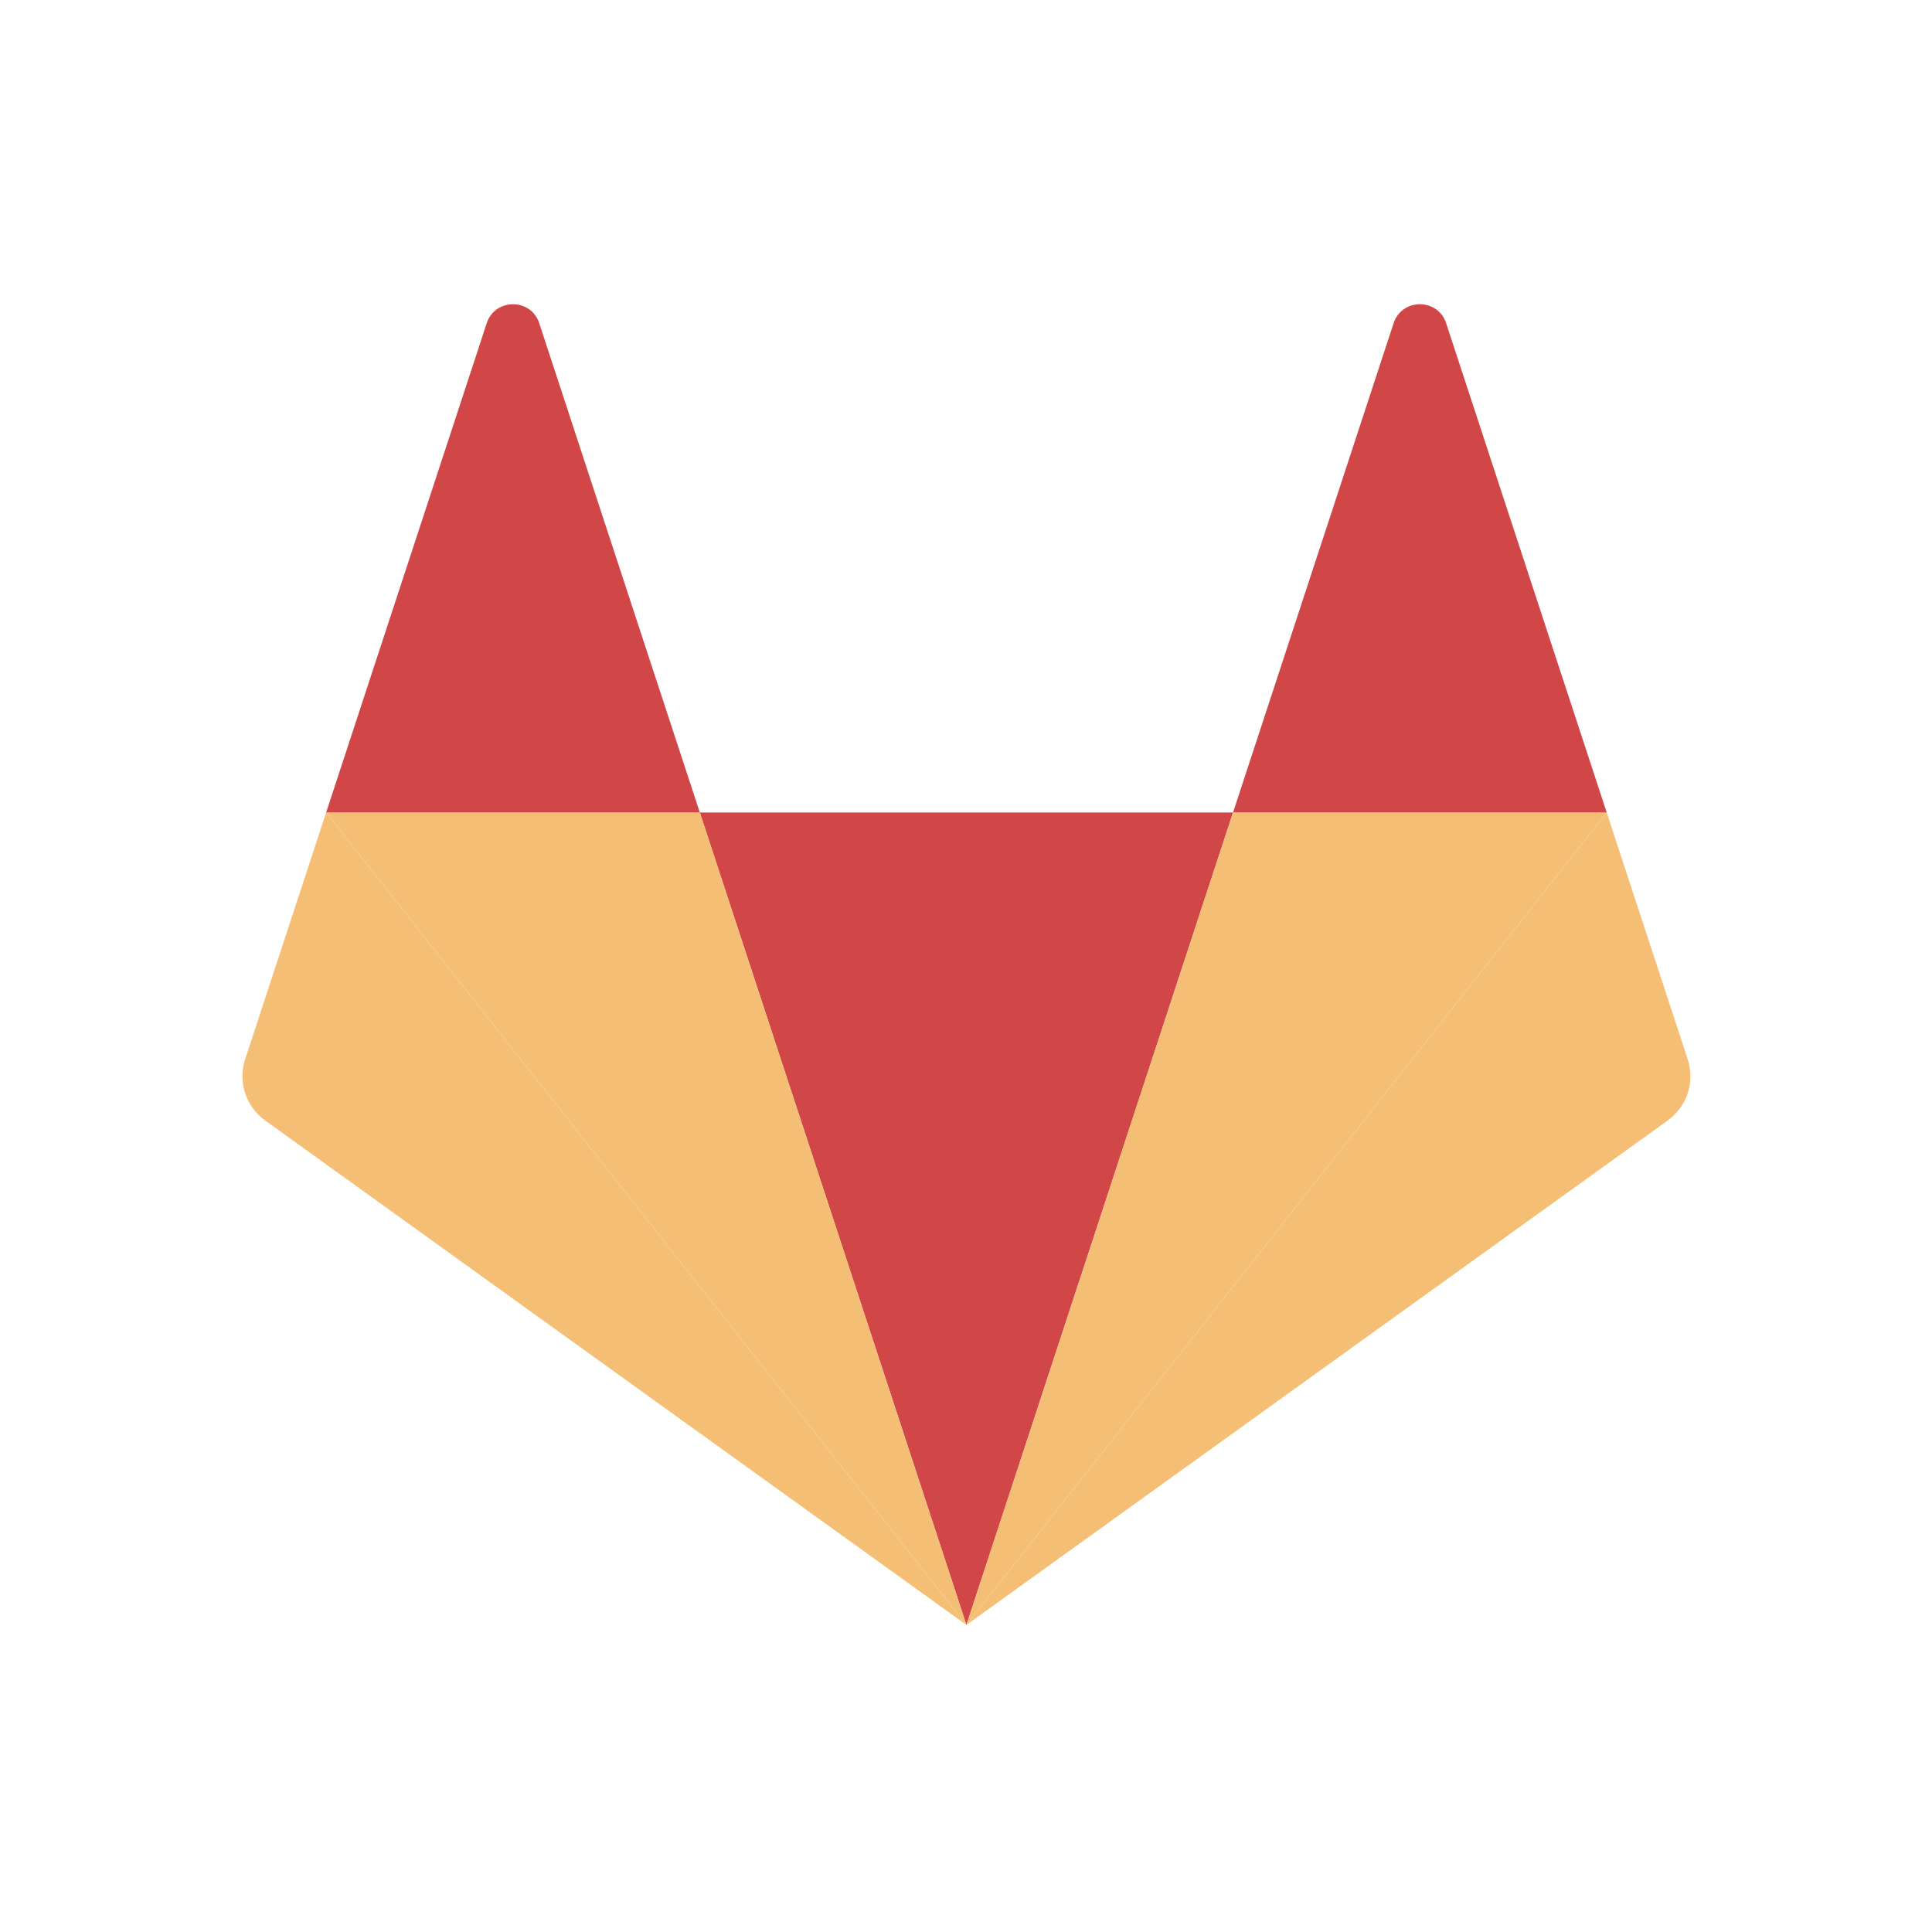
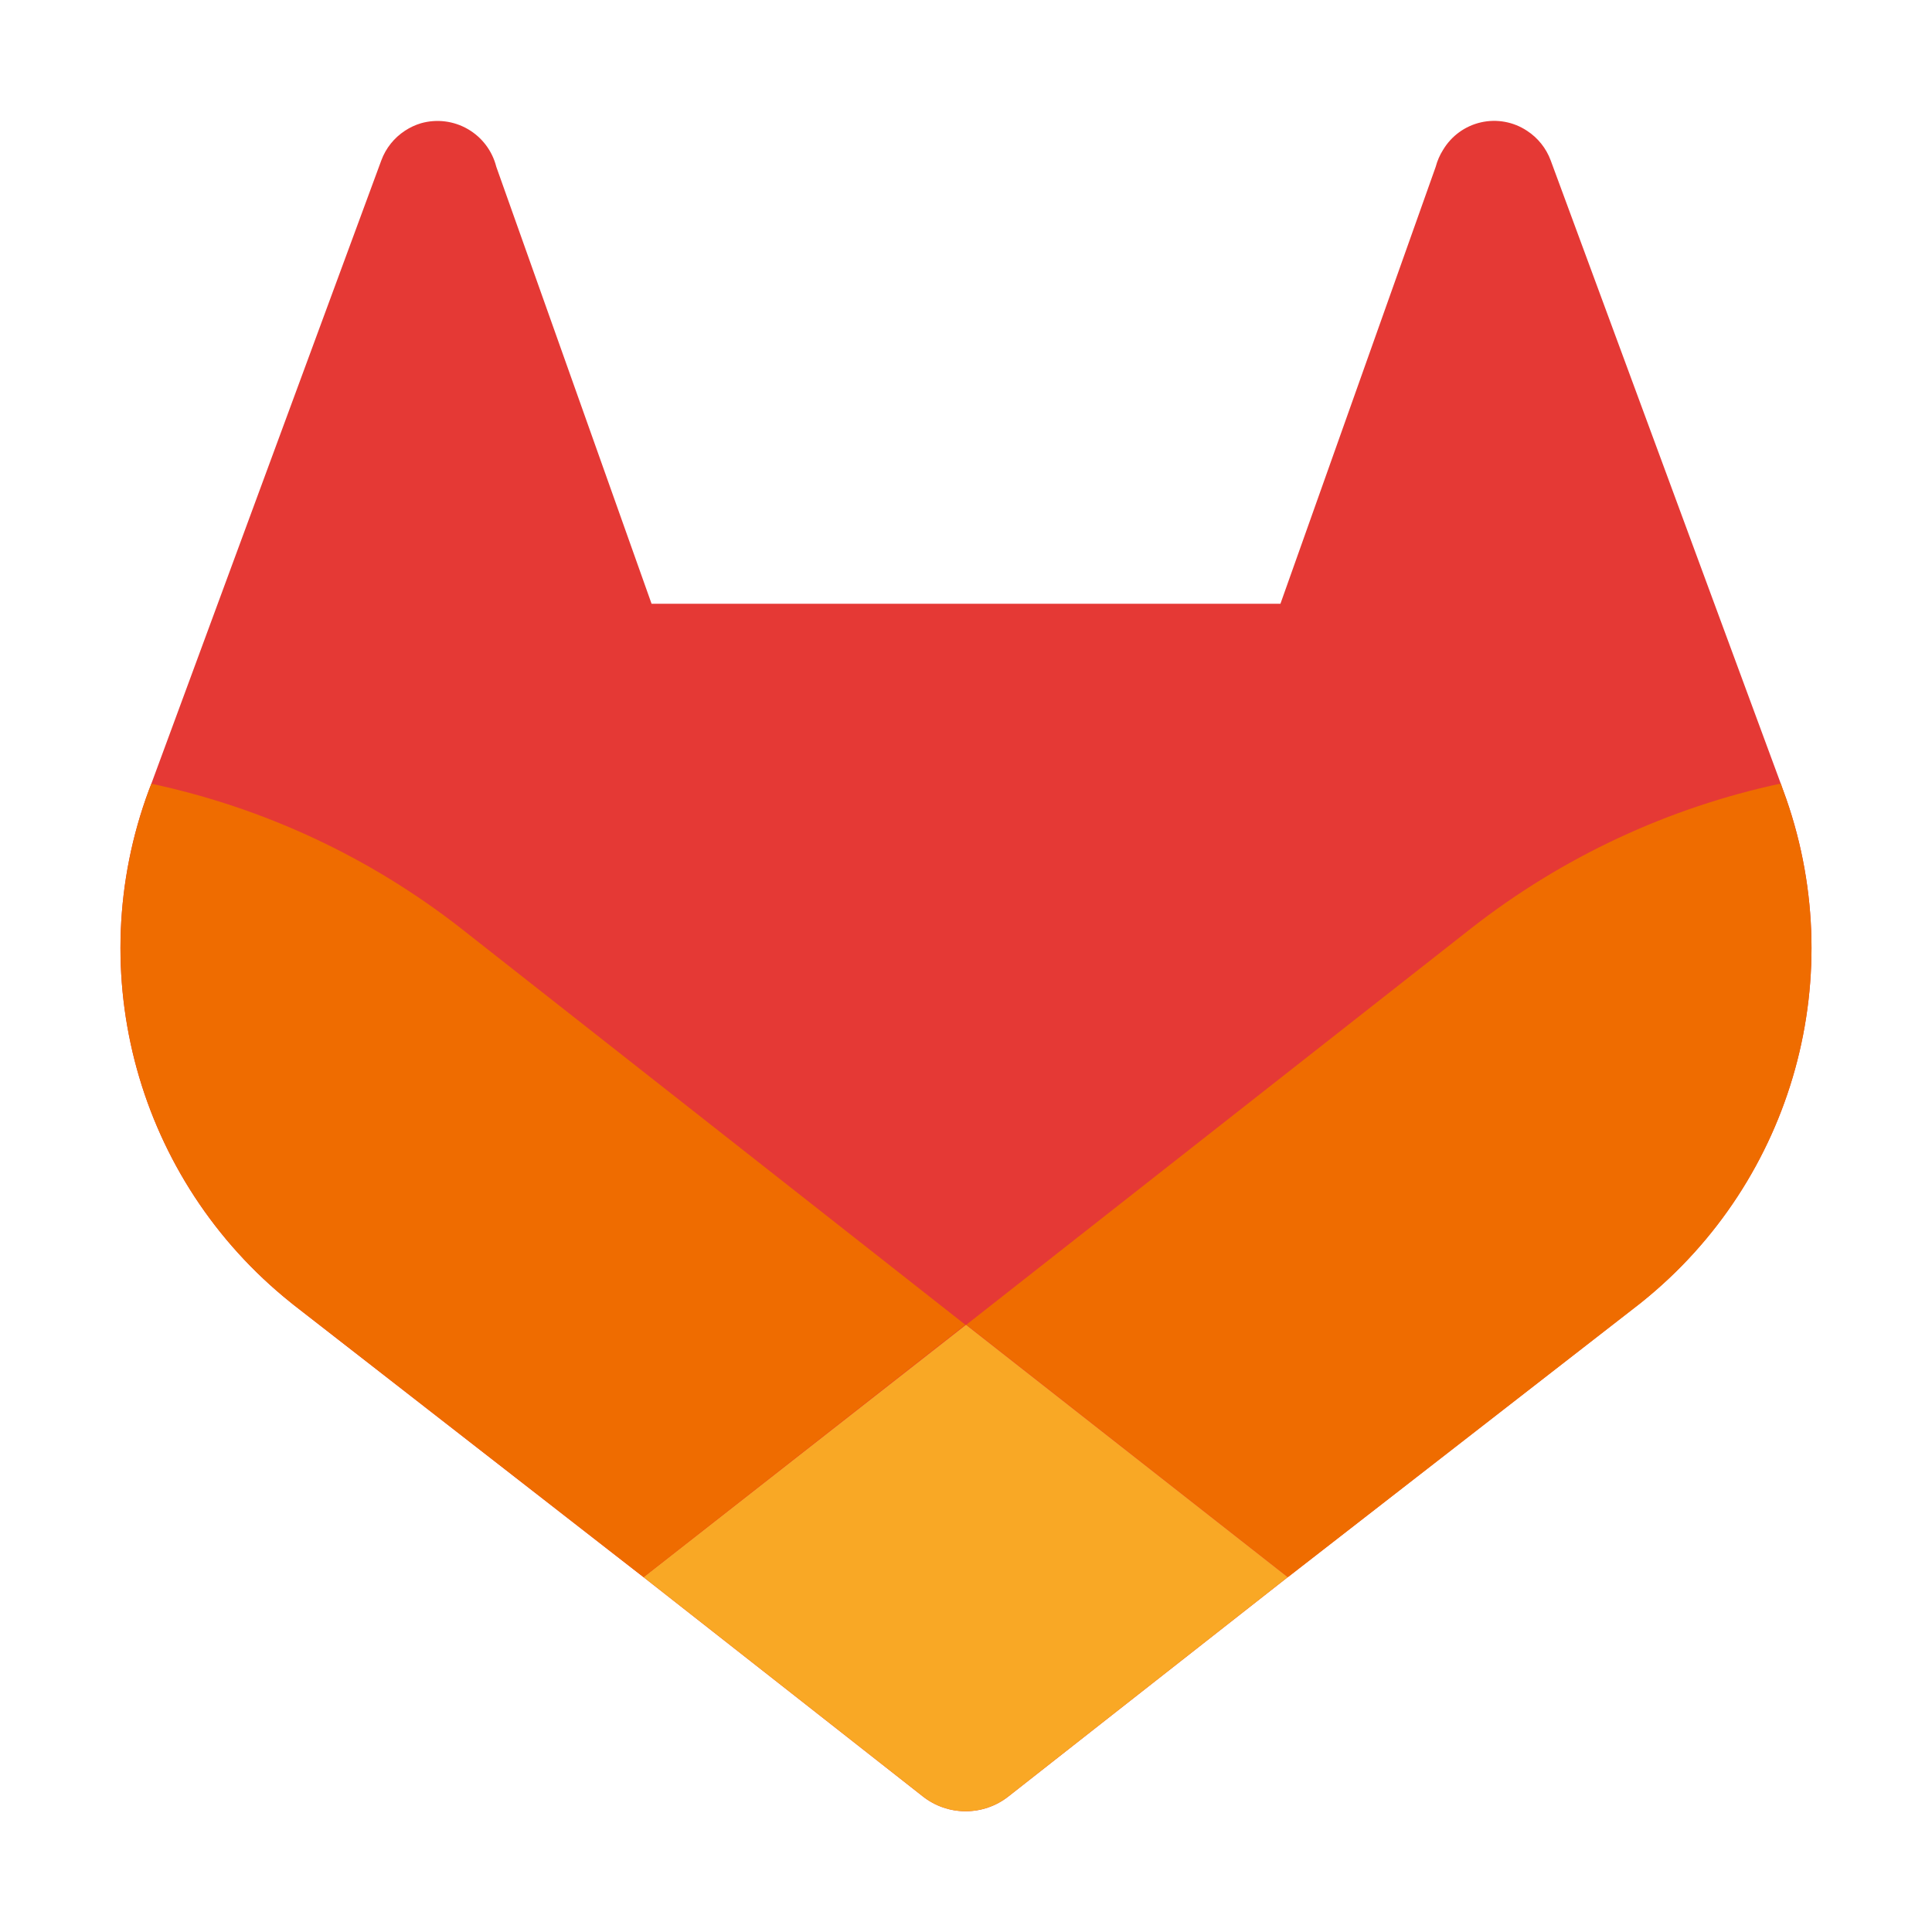
- <svg xmlns="http://www.w3.org/2000/svg" width="32" height="32" viewBox="0 0 32 32">
-   <g fill="none" transform="translate(4 5)">
-     <polygon fill="#D14748" points="12.007 21.914 12.007 21.914 16.423 8.457 7.591 8.457" />
-     <polygon fill="#F4BF75" points="12.007 21.914 7.591 8.457 1.402 8.457" />
-     <path fill="#F4BF75" d="M1.402,8.457 L1.402,8.457 L0.06,12.546 C-0.062,12.919 0.072,13.328 0.392,13.559 L12.007,21.914 L1.402,8.457 L1.402,8.457 Z" />
-     <path fill="#D14748" d="M1.402,8.457 L7.591,8.457 L4.931,0.352 C4.794,-0.065 4.199,-0.065 4.062,0.352 L1.402,8.457 L1.402,8.457 Z" />
-     <polygon fill="#F4BF75" points="12.007 21.914 16.423 8.457 22.612 8.457" />
-     <path fill="#F4BF75" d="M22.612,8.457 L22.612,8.457 L23.954,12.546 C24.076,12.919 23.942,13.328 23.622,13.559 L12.007,21.914 L22.612,8.457 L22.612,8.457 Z" />
-     <path fill="#D14748" d="M22.612,8.457 L16.423,8.457 L19.083,0.352 C19.22,-0.065 19.815,-0.065 19.952,0.352 L22.612,8.457 L22.612,8.457 Z" />
-   </g>
+ <svg xmlns="http://www.w3.org/2000/svg" viewBox="0 0 32 32">
+   <path fill="#e53935" d="m29.532 13.083-.037-.105-3.811-10.322a1 1 0 0 0-.392-.49.985.985 0 0 0-1.39.316 1 1 0 0 0-.122.28L21.208 10H10.792L8.22 2.762a1.004 1.004 0 0 0-1.246-.721 1 1 0 0 0-.266.124 1 1 0 0 0-.392.491L2.507 12.98l-.04.103a7.52 7.52 0 0 0 2.348 8.491l.015.012.032.026 5.797 4.511 2.876 2.257 1.747 1.372a1.146 1.146 0 0 0 1.424 0l1.747-1.372 2.876-2.257 5.838-4.537.016-.013a7.52 7.52 0 0 0 2.35-8.49Z" />
+   <path fill="#ef6c00" d="m29.532 13.083-.037-.105a12.6 12.6 0 0 0-5.123 2.394l-8.367 6.57 5.327 4.181 5.839-4.537.016-.013a7.52 7.52 0 0 0 2.345-8.49" />
+   <path fill="#f9a825" d="m10.659 26.123 2.876 2.257 1.747 1.372a1.146 1.146 0 0 0 1.424 0l1.747-1.372 2.876-2.257L16 21.943Z" />
+   <path fill="#ef6c00" d="M7.628 15.371a12.6 12.6 0 0 0-5.12-2.39l-.04.102a7.52 7.52 0 0 0 2.347 8.491l.015.012.032.026 5.797 4.511 5.331-4.18Z" />
</svg>
